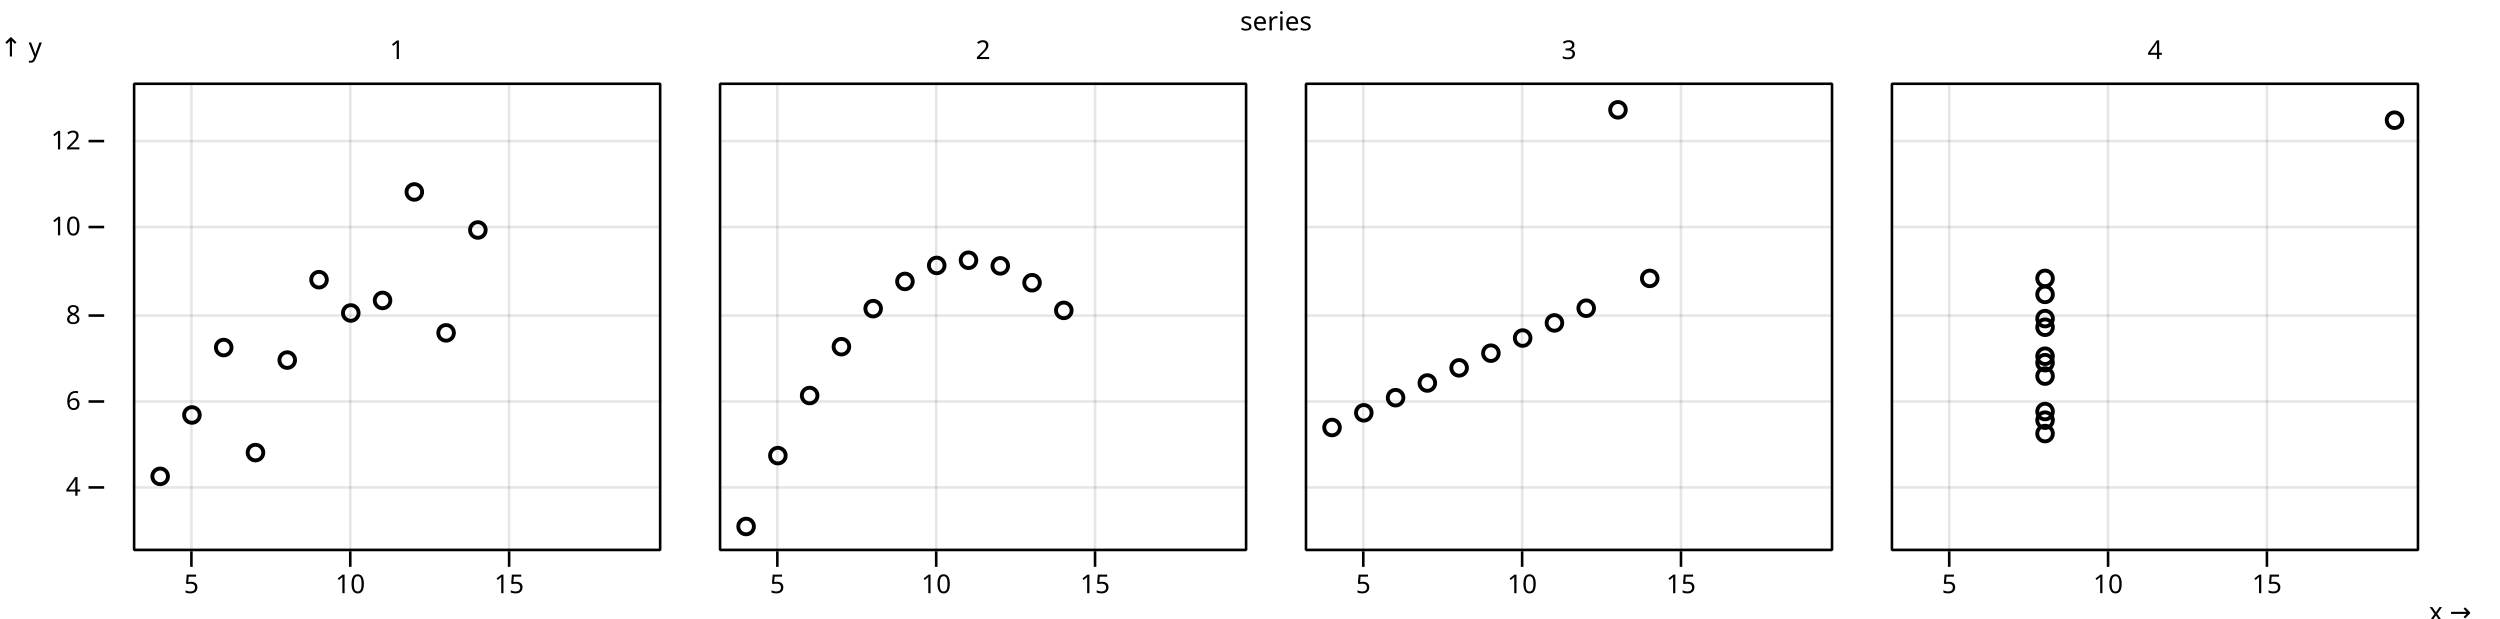
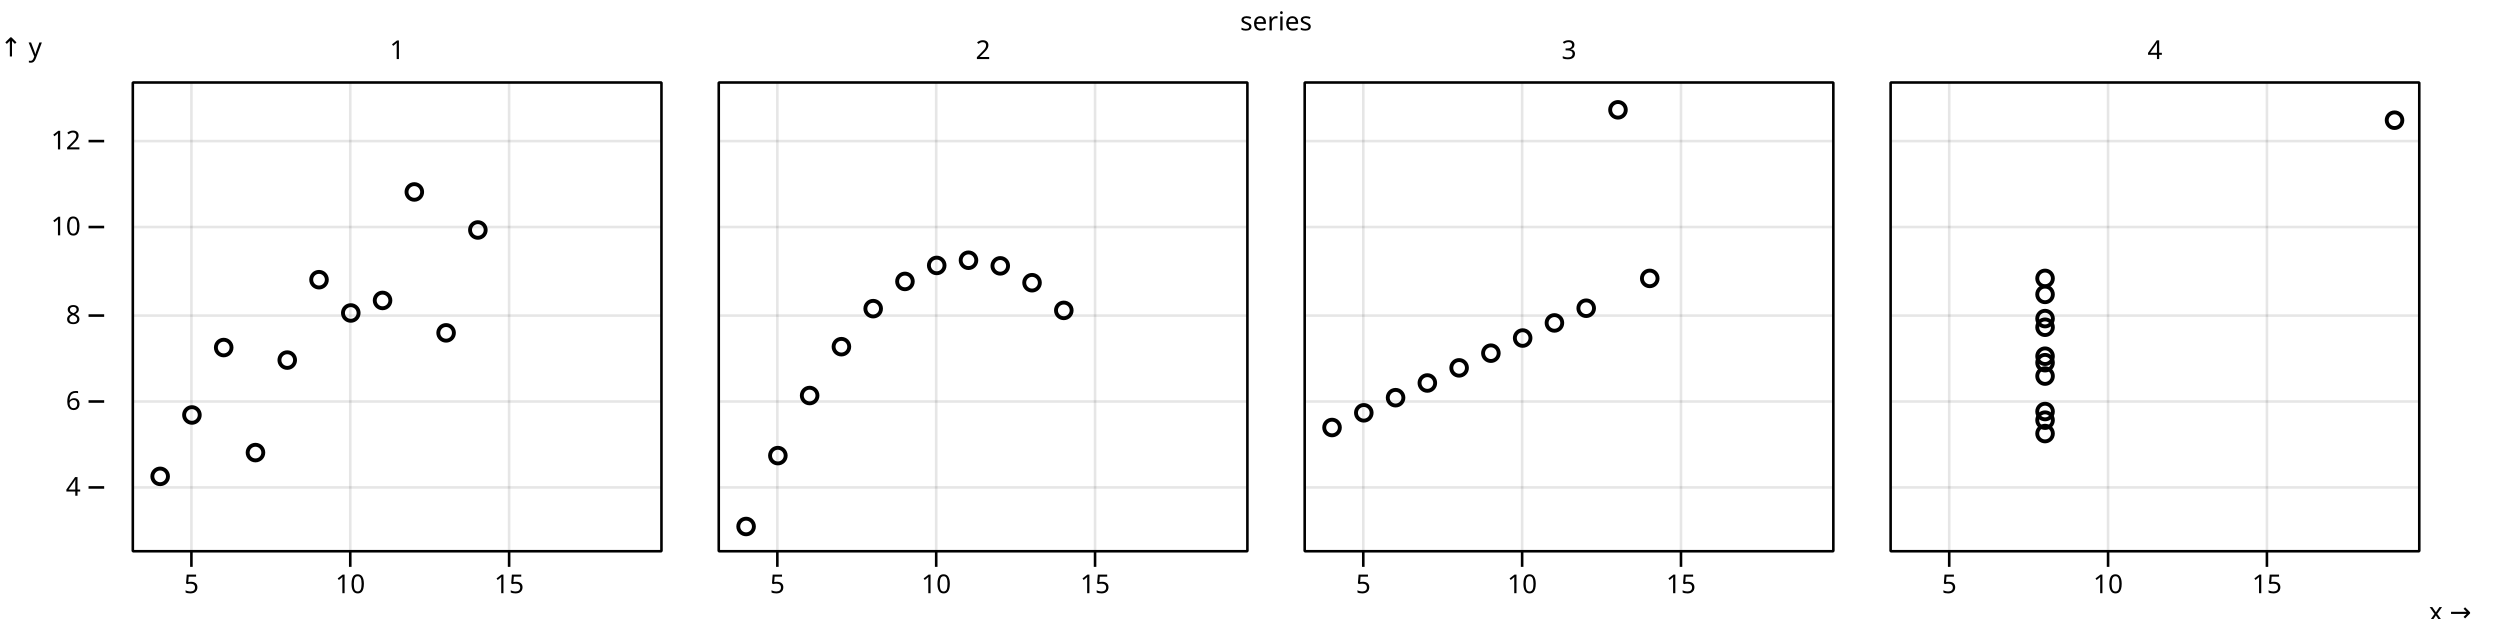
<svg xmlns="http://www.w3.org/2000/svg" class="plot" fill="currentColor" stroke-miterlimit="1" text-anchor="middle" width="960" height="240" style="display: block; font-size: 10px; font-family: sans-serif; background: white; height: auto; max-width: 100%;">
  <style>
    .plot text {
      white-space: pre;
    }
  </style>
  <g transform="translate(40,0)" fill="none" text-anchor="end">
    <g class="tick" opacity="1" transform="translate(0,185.5)">
      <line stroke="currentColor" x2="-6" />
      <text fill="currentColor" x="-9" dy="0.32em">4</text>
      <path stroke="currentColor" stroke-opacity="0.1" d="M11,0h203M236,0h203M461,0h203M686,0h203" />
    </g>
    <g class="tick" opacity="1" transform="translate(0,152.5)">
      <line stroke="currentColor" x2="-6" />
      <text fill="currentColor" x="-9" dy="0.32em">6</text>
      <path stroke="currentColor" stroke-opacity="0.1" d="M11,0h203M236,0h203M461,0h203M686,0h203" />
    </g>
    <g class="tick" opacity="1" transform="translate(0,119.5)">
      <line stroke="currentColor" x2="-6" />
      <text fill="currentColor" x="-9" dy="0.32em">8</text>
      <path stroke="currentColor" stroke-opacity="0.1" d="M11,0h203M236,0h203M461,0h203M686,0h203" />
    </g>
    <g class="tick" opacity="1" transform="translate(0,85.5)">
      <line stroke="currentColor" x2="-6" />
      <text fill="currentColor" x="-9" dy="0.32em">10</text>
      <path stroke="currentColor" stroke-opacity="0.1" d="M11,0h203M236,0h203M461,0h203M686,0h203" />
    </g>
    <g class="tick" opacity="1" transform="translate(0,52.5)">
      <line stroke="currentColor" x2="-6" />
      <text fill="currentColor" x="-9" dy="0.32em">12</text>
      <path stroke="currentColor" stroke-opacity="0.1" d="M11,0h203M236,0h203M461,0h203M686,0h203" />
    </g>
    <text fill="currentColor" transform="translate(-40,30)" dy="-1em" text-anchor="start">↑ y</text>
  </g>
  <g transform="translate(0,30)" fill="none" text-anchor="middle">
    <g class="tick" opacity="1" transform="translate(152.5,0)">
      <line stroke="currentColor" y2="0" />
      <text fill="currentColor" y="-9" dy="0em">1</text>
    </g>
    <g class="tick" opacity="1" transform="translate(377.5,0)">
      <line stroke="currentColor" y2="0" />
      <text fill="currentColor" y="-9" dy="0em">2</text>
    </g>
    <g class="tick" opacity="1" transform="translate(602.5,0)">
      <line stroke="currentColor" y2="0" />
      <text fill="currentColor" y="-9" dy="0em">3</text>
    </g>
    <g class="tick" opacity="1" transform="translate(827.5,0)">
      <line stroke="currentColor" y2="0" />
      <text fill="currentColor" y="-9" dy="0em">4</text>
    </g>
    <text fill="currentColor" transform="translate(490,-30)" dy="1em" text-anchor="middle">series</text>
  </g>
  <g>
    <g transform="translate(51,0)">
      <g transform="translate(0,210)" fill="none" text-anchor="middle">
        <g class="tick" opacity="1" transform="translate(22.5,0)">
          <line stroke="currentColor" y2="6" />
          <line stroke="currentColor" y2="-180" stroke-opacity="0.1" />
          <text fill="currentColor" y="9" dy="0.71em">5</text>
        </g>
        <g class="tick" opacity="1" transform="translate(83.5,0)">
          <line stroke="currentColor" y2="6" />
          <line stroke="currentColor" y2="-180" stroke-opacity="0.1" />
          <text fill="currentColor" y="9" dy="0.71em">10</text>
        </g>
        <g class="tick" opacity="1" transform="translate(144.5,0)">
          <line stroke="currentColor" y2="6" />
          <line stroke="currentColor" y2="-180" stroke-opacity="0.1" />
          <text fill="currentColor" y="9" dy="0.71em">15</text>
        </g>
      </g>
    </g>
    <g transform="translate(276,0)">
      <g transform="translate(0,210)" fill="none" text-anchor="middle">
        <g class="tick" opacity="1" transform="translate(22.5,0)">
          <line stroke="currentColor" y2="6" />
          <line stroke="currentColor" y2="-180" stroke-opacity="0.1" />
          <text fill="currentColor" y="9" dy="0.71em">5</text>
        </g>
        <g class="tick" opacity="1" transform="translate(83.5,0)">
          <line stroke="currentColor" y2="6" />
          <line stroke="currentColor" y2="-180" stroke-opacity="0.1" />
          <text fill="currentColor" y="9" dy="0.71em">10</text>
        </g>
        <g class="tick" opacity="1" transform="translate(144.5,0)">
          <line stroke="currentColor" y2="6" />
          <line stroke="currentColor" y2="-180" stroke-opacity="0.1" />
          <text fill="currentColor" y="9" dy="0.71em">15</text>
        </g>
      </g>
    </g>
    <g transform="translate(501,0)">
      <g transform="translate(0,210)" fill="none" text-anchor="middle">
        <g class="tick" opacity="1" transform="translate(22.5,0)">
          <line stroke="currentColor" y2="6" />
          <line stroke="currentColor" y2="-180" stroke-opacity="0.1" />
          <text fill="currentColor" y="9" dy="0.71em">5</text>
        </g>
        <g class="tick" opacity="1" transform="translate(83.5,0)">
          <line stroke="currentColor" y2="6" />
          <line stroke="currentColor" y2="-180" stroke-opacity="0.1" />
          <text fill="currentColor" y="9" dy="0.71em">10</text>
        </g>
        <g class="tick" opacity="1" transform="translate(144.5,0)">
          <line stroke="currentColor" y2="6" />
          <line stroke="currentColor" y2="-180" stroke-opacity="0.1" />
          <text fill="currentColor" y="9" dy="0.71em">15</text>
        </g>
      </g>
    </g>
    <g transform="translate(726,0)">
      <g transform="translate(0,210)" fill="none" text-anchor="middle">
        <g class="tick" opacity="1" transform="translate(22.5,0)">
          <line stroke="currentColor" y2="6" />
          <line stroke="currentColor" y2="-180" stroke-opacity="0.1" />
          <text fill="currentColor" y="9" dy="0.71em">5</text>
        </g>
        <g class="tick" opacity="1" transform="translate(83.5,0)">
          <line stroke="currentColor" y2="6" />
          <line stroke="currentColor" y2="-180" stroke-opacity="0.1" />
          <text fill="currentColor" y="9" dy="0.71em">10</text>
        </g>
        <g class="tick" opacity="1" transform="translate(144.5,0)">
          <line stroke="currentColor" y2="6" />
          <line stroke="currentColor" y2="-180" stroke-opacity="0.1" />
          <text fill="currentColor" y="9" dy="0.71em">15</text>
        </g>
        <text fill="currentColor" transform="translate(223,30)" dy="-0.32em" text-anchor="end">x →</text>
      </g>
    </g>
    <g transform="translate(51,0)">
-       <rect fill="none" stroke="currentColor" x="0.5" y="30.5" width="202" height="179" />
+       <rect fill="none" stroke="currentColor" x="0" y="30" width="203" height="180" />
      <g fill="none" stroke="currentColor" stroke-width="1.5" transform="translate(0.5,0.5)">
        <circle cx="83.2" cy="118.008" r="3" />
        <circle cx="58.8" cy="136.1" r="3" />
        <circle cx="119.8" cy="125.643" r="3" />
        <circle cx="71" cy="105.228" r="3" />
        <circle cx="95.4" cy="113.195" r="3" />
        <circle cx="132" cy="86.141" r="3" />
        <circle cx="34.4" cy="131.286" r="3" />
        <circle cx="10" cy="180.747" r="3" />
        <circle cx="107.6" cy="71.535" r="3" />
        <circle cx="46.6" cy="171.618" r="3" />
        <circle cx="22.2" cy="157.178" r="3" />
      </g>
    </g>
    <g transform="translate(276,0)">
-       <rect fill="none" stroke="currentColor" x="0.5" y="30.5" width="202" height="179" />
+       <rect fill="none" stroke="currentColor" x="0" y="30" width="203" height="180" />
      <g fill="none" stroke="currentColor" stroke-width="1.5" transform="translate(0.5,0.5)">
        <circle cx="83.2" cy="99.751" r="3" />
        <circle cx="58.8" cy="116.349" r="3" />
        <circle cx="119.8" cy="106.39" r="3" />
        <circle cx="71" cy="105.892" r="3" />
        <circle cx="95.4" cy="97.759" r="3" />
        <circle cx="132" cy="117.012" r="3" />
        <circle cx="34.4" cy="149.71" r="3" />
        <circle cx="10" cy="200" r="3" />
        <circle cx="107.6" cy="99.917" r="3" />
        <circle cx="46.6" cy="130.954" r="3" />
        <circle cx="22.2" cy="172.78" r="3" />
      </g>
    </g>
    <g transform="translate(501,0)">
-       <rect fill="none" stroke="currentColor" x="0.5" y="30.5" width="202" height="179" />
+       <rect fill="none" stroke="currentColor" x="0" y="30" width="203" height="180" />
      <g fill="none" stroke="currentColor" stroke-width="1.5" transform="translate(0.5,0.5)">
        <circle cx="83.2" cy="127.635" r="3" />
        <circle cx="58.8" cy="139.087" r="3" />
        <circle cx="119.8" cy="40" r="3" />
        <circle cx="71" cy="133.444" r="3" />
        <circle cx="95.4" cy="121.826" r="3" />
        <circle cx="132" cy="104.73" r="3" />
        <circle cx="34.4" cy="150.539" r="3" />
        <circle cx="10" cy="161.992" r="3" />
        <circle cx="107.6" cy="116.183" r="3" />
        <circle cx="46.6" cy="144.896" r="3" />
        <circle cx="22.2" cy="156.349" r="3" />
      </g>
    </g>
    <g transform="translate(726,0)">
-       <rect fill="none" stroke="currentColor" x="0.5" y="30.5" width="202" height="179" />
+       <rect fill="none" stroke="currentColor" x="0" y="30" width="203" height="180" />
      <g fill="none" stroke="currentColor" stroke-width="1.5" transform="translate(0.5,0.5)">
        <circle cx="58.8" cy="142.241" r="3" />
        <circle cx="58.8" cy="155.851" r="3" />
        <circle cx="58.8" cy="123.485" r="3" />
        <circle cx="58.8" cy="104.73" r="3" />
        <circle cx="58.8" cy="110.871" r="3" />
        <circle cx="58.8" cy="134.606" r="3" />
        <circle cx="58.8" cy="164.315" r="3" />
        <circle cx="193" cy="43.983" r="3" />
        <circle cx="58.8" cy="159.17" r="3" />
        <circle cx="58.8" cy="120.166" r="3" />
        <circle cx="58.8" cy="137.095" r="3" />
      </g>
    </g>
  </g>
</svg>
